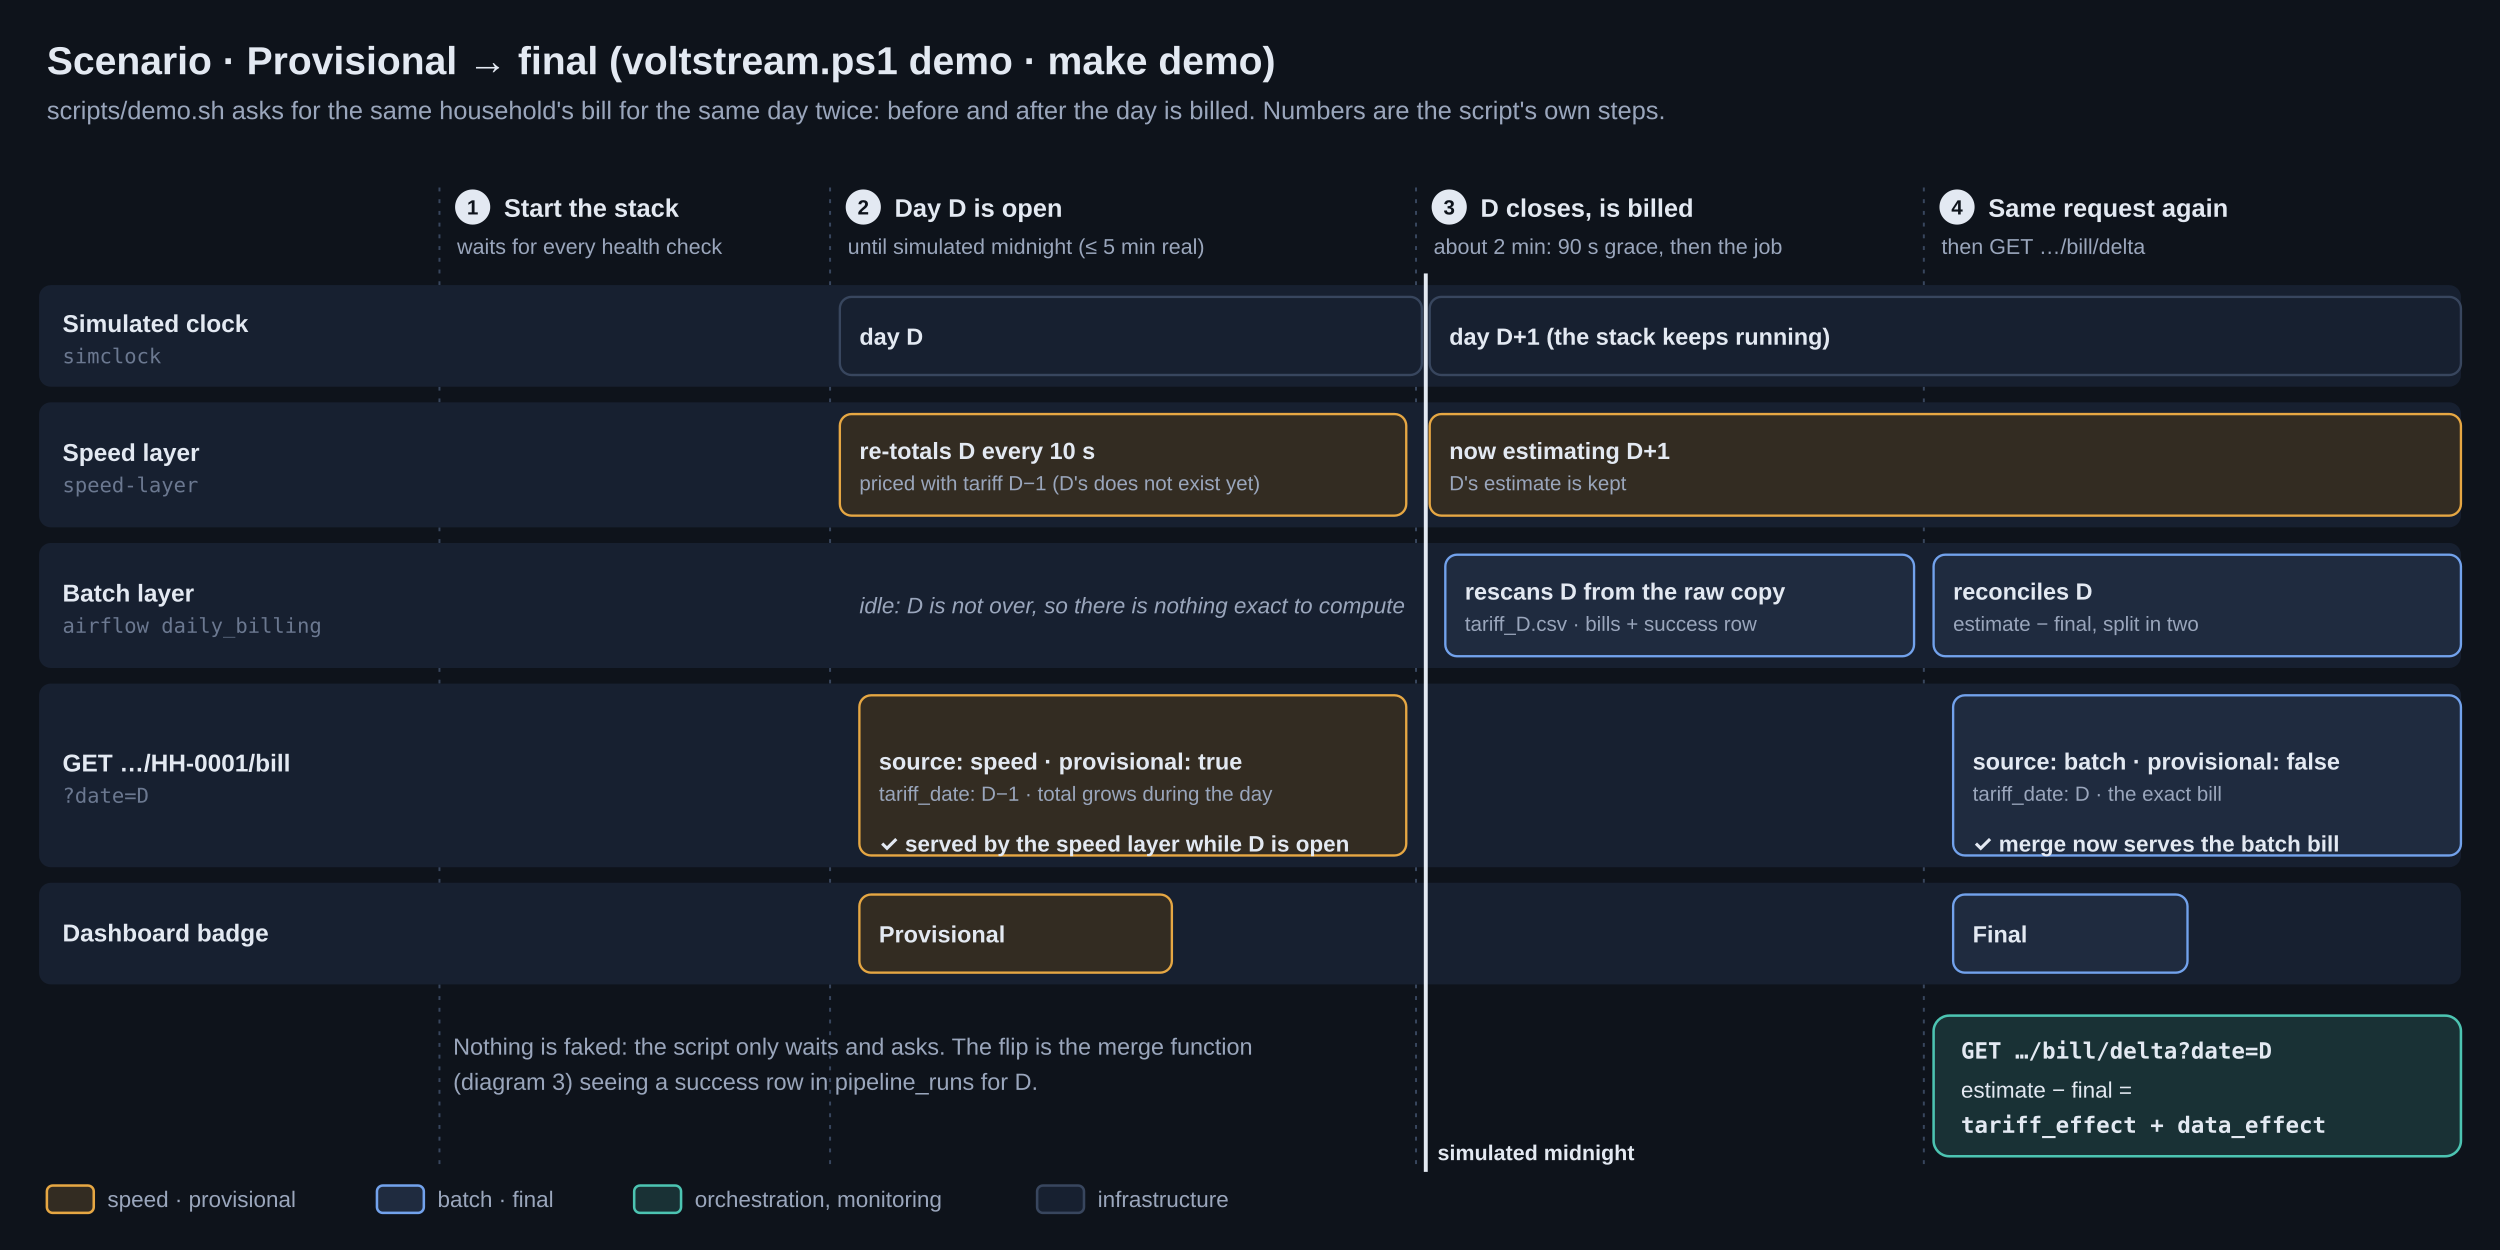
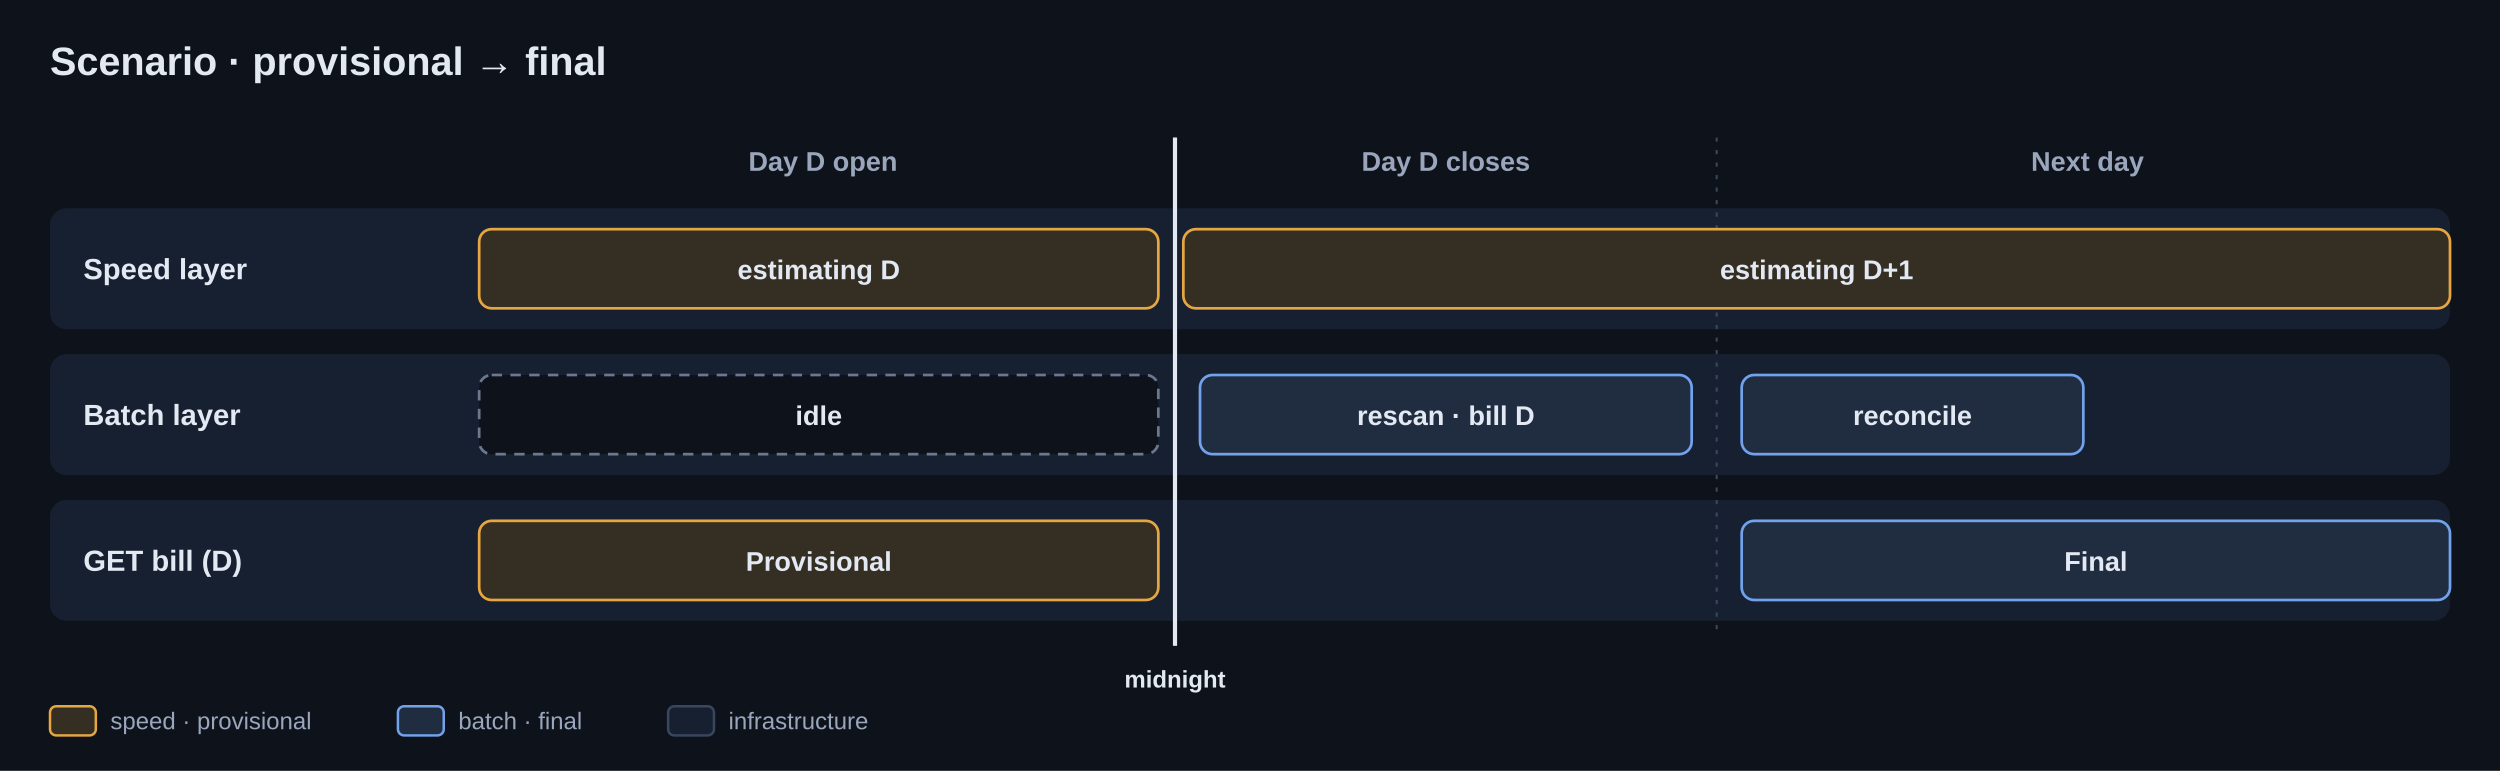
- <svg xmlns="http://www.w3.org/2000/svg" width="1280" height="640" viewBox="0 0 1280 640" role="img" aria-labelledby="title desc">
+ <svg xmlns="http://www.w3.org/2000/svg" width="1200" height="370" viewBox="0 0 1200 370" role="img" aria-labelledby="title desc">
  <defs />
-   <rect width="1280" height="640" fill="#0e131b" />
-   <text x="24.0" y="38.0" font-family="'Segoe UI', -apple-system, BlinkMacSystemFont, 'Helvetica Neue', Arial, sans-serif" font-size="20" font-weight="650" fill="#e3e9f2" text-anchor="start">Scenario · Provisional → final   (voltstream.ps1 demo · make demo)</text>
-   <text x="24.0" y="61.0" font-family="'Segoe UI', -apple-system, BlinkMacSystemFont, 'Helvetica Neue', Arial, sans-serif" font-size="13" font-weight="400" fill="#9aa6bc" text-anchor="start">scripts/demo.sh asks for the same household's bill for the same day twice: before and after the day is billed. Numbers are the script's own steps.</text>
-   <circle cx="242.0" cy="106.0" r="9" fill="#e3e9f2" />
-   <text x="242.0" y="109.8" font-family="'Segoe UI', -apple-system, BlinkMacSystemFont, 'Helvetica Neue', Arial, sans-serif" font-size="10.5" font-weight="700" fill="#0e131b" text-anchor="middle">1</text>
-   <text x="258.0" y="111.0" font-family="'Segoe UI', -apple-system, BlinkMacSystemFont, 'Helvetica Neue', Arial, sans-serif" font-size="13" font-weight="700" fill="#e3e9f2" text-anchor="start">Start the stack</text>
-   <text x="234.0" y="130.0" font-family="'Segoe UI', -apple-system, BlinkMacSystemFont, 'Helvetica Neue', Arial, sans-serif" font-size="11" font-weight="400" fill="#9aa6bc" text-anchor="start">waits for every health check</text>
-   <line x1="225" y1="96" x2="225" y2="600" stroke="#38465e" stroke-width="1" stroke-dasharray="2 4" />
-   <circle cx="442.0" cy="106.0" r="9" fill="#e3e9f2" />
-   <text x="442.0" y="109.8" font-family="'Segoe UI', -apple-system, BlinkMacSystemFont, 'Helvetica Neue', Arial, sans-serif" font-size="10.5" font-weight="700" fill="#0e131b" text-anchor="middle">2</text>
-   <text x="458.0" y="111.0" font-family="'Segoe UI', -apple-system, BlinkMacSystemFont, 'Helvetica Neue', Arial, sans-serif" font-size="13" font-weight="700" fill="#e3e9f2" text-anchor="start">Day D is open</text>
-   <text x="434.0" y="130.0" font-family="'Segoe UI', -apple-system, BlinkMacSystemFont, 'Helvetica Neue', Arial, sans-serif" font-size="11" font-weight="400" fill="#9aa6bc" text-anchor="start">until simulated midnight (≤ 5 min real)</text>
-   <line x1="425" y1="96" x2="425" y2="600" stroke="#38465e" stroke-width="1" stroke-dasharray="2 4" />
-   <circle cx="742.0" cy="106.0" r="9" fill="#e3e9f2" />
-   <text x="742.0" y="109.8" font-family="'Segoe UI', -apple-system, BlinkMacSystemFont, 'Helvetica Neue', Arial, sans-serif" font-size="10.5" font-weight="700" fill="#0e131b" text-anchor="middle">3</text>
-   <text x="758.0" y="111.0" font-family="'Segoe UI', -apple-system, BlinkMacSystemFont, 'Helvetica Neue', Arial, sans-serif" font-size="13" font-weight="700" fill="#e3e9f2" text-anchor="start">D closes, is billed</text>
-   <text x="734.0" y="130.0" font-family="'Segoe UI', -apple-system, BlinkMacSystemFont, 'Helvetica Neue', Arial, sans-serif" font-size="11" font-weight="400" fill="#9aa6bc" text-anchor="start">about 2 min: 90 s grace, then the job</text>
-   <line x1="725" y1="96" x2="725" y2="600" stroke="#38465e" stroke-width="1" stroke-dasharray="2 4" />
-   <circle cx="1002.0" cy="106.0" r="9" fill="#e3e9f2" />
-   <text x="1002.0" y="109.8" font-family="'Segoe UI', -apple-system, BlinkMacSystemFont, 'Helvetica Neue', Arial, sans-serif" font-size="10.5" font-weight="700" fill="#0e131b" text-anchor="middle">4</text>
-   <text x="1018.0" y="111.0" font-family="'Segoe UI', -apple-system, BlinkMacSystemFont, 'Helvetica Neue', Arial, sans-serif" font-size="13" font-weight="700" fill="#e3e9f2" text-anchor="start">Same request again</text>
-   <text x="994.0" y="130.0" font-family="'Segoe UI', -apple-system, BlinkMacSystemFont, 'Helvetica Neue', Arial, sans-serif" font-size="11" font-weight="400" fill="#9aa6bc" text-anchor="start">then GET …/bill/delta</text>
-   <line x1="985" y1="96" x2="985" y2="600" stroke="#38465e" stroke-width="1" stroke-dasharray="2 4" />
-   <rect x="20.0" y="146.0" width="1240.0" height="52.0" rx="6" fill="#172030" />
-   <text x="32.0" y="170.0" font-family="'Segoe UI', -apple-system, BlinkMacSystemFont, 'Helvetica Neue', Arial, sans-serif" font-size="12.5" font-weight="650" fill="#e3e9f2" text-anchor="start">Simulated clock</text>
-   <text x="32.0" y="186.0" font-family="ui-monospace, 'SFMono-Regular', 'Cascadia Mono', Consolas, Menlo, monospace" font-size="10.5" font-weight="400" fill="#6b7890" text-anchor="start">simclock</text>
-   <rect x="20.0" y="206.0" width="1240.0" height="64.0" rx="6" fill="#172030" />
-   <text x="32.0" y="236.0" font-family="'Segoe UI', -apple-system, BlinkMacSystemFont, 'Helvetica Neue', Arial, sans-serif" font-size="12.5" font-weight="650" fill="#e3e9f2" text-anchor="start">Speed layer</text>
-   <text x="32.0" y="252.0" font-family="ui-monospace, 'SFMono-Regular', 'Cascadia Mono', Consolas, Menlo, monospace" font-size="10.5" font-weight="400" fill="#6b7890" text-anchor="start">speed-layer</text>
-   <rect x="20.0" y="278.0" width="1240.0" height="64.0" rx="6" fill="#172030" />
-   <text x="32.0" y="308.0" font-family="'Segoe UI', -apple-system, BlinkMacSystemFont, 'Helvetica Neue', Arial, sans-serif" font-size="12.5" font-weight="650" fill="#e3e9f2" text-anchor="start">Batch layer</text>
-   <text x="32.0" y="324.0" font-family="ui-monospace, 'SFMono-Regular', 'Cascadia Mono', Consolas, Menlo, monospace" font-size="10.5" font-weight="400" fill="#6b7890" text-anchor="start">airflow daily_billing</text>
-   <rect x="20.0" y="350.0" width="1240.0" height="94.0" rx="6" fill="#172030" />
-   <text x="32.0" y="395.0" font-family="'Segoe UI', -apple-system, BlinkMacSystemFont, 'Helvetica Neue', Arial, sans-serif" font-size="12.5" font-weight="650" fill="#e3e9f2" text-anchor="start">GET …/HH-0001/bill</text>
-   <text x="32.0" y="411.0" font-family="ui-monospace, 'SFMono-Regular', 'Cascadia Mono', Consolas, Menlo, monospace" font-size="10.5" font-weight="400" fill="#6b7890" text-anchor="start">?date=D</text>
-   <rect x="20.0" y="452.0" width="1240.0" height="52.0" rx="6" fill="#172030" />
-   <text x="32.0" y="482.0" font-family="'Segoe UI', -apple-system, BlinkMacSystemFont, 'Helvetica Neue', Arial, sans-serif" font-size="12.5" font-weight="650" fill="#e3e9f2" text-anchor="start">Dashboard badge</text>
-   <rect x="430.0" y="152.0" width="298.0" height="40.0" rx="6" fill="#172030" stroke="#38465e" stroke-width="1.2" />
-   <text x="440.0" y="176.5" font-family="'Segoe UI', -apple-system, BlinkMacSystemFont, 'Helvetica Neue', Arial, sans-serif" font-size="12" font-weight="600" fill="#e3e9f2" text-anchor="start">day D</text>
-   <rect x="732.0" y="152.0" width="528.0" height="40.0" rx="6" fill="#172030" stroke="#38465e" stroke-width="1.2" />
-   <text x="742.0" y="176.5" font-family="'Segoe UI', -apple-system, BlinkMacSystemFont, 'Helvetica Neue', Arial, sans-serif" font-size="12" font-weight="600" fill="#e3e9f2" text-anchor="start">day D+1 (the stack keeps running)</text>
-   <line x1="730" y1="140" x2="730" y2="600" stroke="#e3e9f2" stroke-width="2" />
-   <rect x="733.0" y="583.0" width="103.0" height="16.0" rx="3" fill="#0e131b" />
-   <text x="736.0" y="594.0" font-family="'Segoe UI', -apple-system, BlinkMacSystemFont, 'Helvetica Neue', Arial, sans-serif" font-size="11" font-weight="700" fill="#e3e9f2" text-anchor="start">simulated midnight</text>
-   <rect x="430.0" y="212.0" width="290.0" height="52.0" rx="6" fill="#332c22" stroke="#e6a743" stroke-width="1.2" />
-   <text x="440.0" y="235.0" font-family="'Segoe UI', -apple-system, BlinkMacSystemFont, 'Helvetica Neue', Arial, sans-serif" font-size="12" font-weight="600" fill="#e3e9f2" text-anchor="start">re-totals D every 10 s</text>
-   <text x="440.0" y="251.0" font-family="'Segoe UI', -apple-system, BlinkMacSystemFont, 'Helvetica Neue', Arial, sans-serif" font-size="10.5" font-weight="400" fill="#9aa6bc" text-anchor="start">priced with tariff D−1 (D's does not exist yet)</text>
-   <rect x="732.0" y="212.0" width="528.0" height="52.0" rx="6" fill="#332c22" stroke="#e6a743" stroke-width="1.2" />
-   <text x="742.0" y="235.0" font-family="'Segoe UI', -apple-system, BlinkMacSystemFont, 'Helvetica Neue', Arial, sans-serif" font-size="12" font-weight="600" fill="#e3e9f2" text-anchor="start">now estimating D+1</text>
-   <text x="742.0" y="251.0" font-family="'Segoe UI', -apple-system, BlinkMacSystemFont, 'Helvetica Neue', Arial, sans-serif" font-size="10.5" font-weight="400" fill="#9aa6bc" text-anchor="start">D's estimate is kept</text>
-   <text x="440.0" y="314.0" font-family="'Segoe UI', -apple-system, BlinkMacSystemFont, 'Helvetica Neue', Arial, sans-serif" font-size="11.5" font-weight="400" fill="#9aa6bc" text-anchor="start" font-style="italic">idle: D is not over, so there is nothing exact to compute</text>
-   <rect x="740.0" y="284.0" width="240.0" height="52.0" rx="6" fill="#1f2b3f" stroke="#72a2ec" stroke-width="1.2" />
-   <text x="750.0" y="307.0" font-family="'Segoe UI', -apple-system, BlinkMacSystemFont, 'Helvetica Neue', Arial, sans-serif" font-size="12" font-weight="600" fill="#e3e9f2" text-anchor="start">rescans D from the raw copy</text>
-   <text x="750.0" y="323.0" font-family="'Segoe UI', -apple-system, BlinkMacSystemFont, 'Helvetica Neue', Arial, sans-serif" font-size="10.5" font-weight="400" fill="#9aa6bc" text-anchor="start">tariff_D.csv · bills + success row</text>
-   <rect x="990.0" y="284.0" width="270.0" height="52.0" rx="6" fill="#1f2b3f" stroke="#72a2ec" stroke-width="1.2" />
-   <text x="1000.0" y="307.0" font-family="'Segoe UI', -apple-system, BlinkMacSystemFont, 'Helvetica Neue', Arial, sans-serif" font-size="12" font-weight="600" fill="#e3e9f2" text-anchor="start">reconciles D</text>
-   <text x="1000.0" y="323.0" font-family="'Segoe UI', -apple-system, BlinkMacSystemFont, 'Helvetica Neue', Arial, sans-serif" font-size="10.5" font-weight="400" fill="#9aa6bc" text-anchor="start">estimate − final, split in two</text>
-   <rect x="440.0" y="356.0" width="280.0" height="82.0" rx="6" fill="#332c22" stroke="#e6a743" stroke-width="1.2" />
-   <text x="450.0" y="394.0" font-family="'Segoe UI', -apple-system, BlinkMacSystemFont, 'Helvetica Neue', Arial, sans-serif" font-size="12" font-weight="600" fill="#e3e9f2" text-anchor="start">source: speed · provisional: true</text>
-   <text x="450.0" y="410.0" font-family="'Segoe UI', -apple-system, BlinkMacSystemFont, 'Helvetica Neue', Arial, sans-serif" font-size="10.5" font-weight="400" fill="#9aa6bc" text-anchor="start">tariff_date: D−1 · total grows during the day</text>
-   <text x="450.0" y="436.0" font-family="'Segoe UI', -apple-system, BlinkMacSystemFont, 'Helvetica Neue', Arial, sans-serif" font-size="11.5" font-weight="700" fill="#e3e9f2" text-anchor="start">✓ served by the speed layer while D is open</text>
-   <rect x="1000.0" y="356.0" width="260.0" height="82.0" rx="6" fill="#1f2b3f" stroke="#72a2ec" stroke-width="1.2" />
-   <text x="1010.0" y="394.0" font-family="'Segoe UI', -apple-system, BlinkMacSystemFont, 'Helvetica Neue', Arial, sans-serif" font-size="12" font-weight="600" fill="#e3e9f2" text-anchor="start">source: batch · provisional: false</text>
-   <text x="1010.0" y="410.0" font-family="'Segoe UI', -apple-system, BlinkMacSystemFont, 'Helvetica Neue', Arial, sans-serif" font-size="10.5" font-weight="400" fill="#9aa6bc" text-anchor="start">tariff_date: D · the exact bill</text>
-   <text x="1010.0" y="436.0" font-family="'Segoe UI', -apple-system, BlinkMacSystemFont, 'Helvetica Neue', Arial, sans-serif" font-size="11.5" font-weight="700" fill="#e3e9f2" text-anchor="start">✓ merge now serves the batch bill</text>
-   <rect x="440.0" y="458.0" width="160.0" height="40.0" rx="6" fill="#332c22" stroke="#e6a743" stroke-width="1.2" />
-   <text x="450.0" y="482.5" font-family="'Segoe UI', -apple-system, BlinkMacSystemFont, 'Helvetica Neue', Arial, sans-serif" font-size="12" font-weight="600" fill="#e3e9f2" text-anchor="start">Provisional</text>
-   <rect x="1000.0" y="458.0" width="120.0" height="40.0" rx="6" fill="#1f2b3f" stroke="#72a2ec" stroke-width="1.2" />
-   <text x="1010.0" y="482.5" font-family="'Segoe UI', -apple-system, BlinkMacSystemFont, 'Helvetica Neue', Arial, sans-serif" font-size="12" font-weight="600" fill="#e3e9f2" text-anchor="start">Final</text>
-   <rect x="990.0" y="520.0" width="270.0" height="72.0" rx="8" fill="#193135" stroke="#4cc4b2" stroke-width="1.3" />
-   <text x="1004.0" y="542.0" font-family="ui-monospace, 'SFMono-Regular', 'Cascadia Mono', Consolas, Menlo, monospace" font-size="11.5" font-weight="700" fill="#e3e9f2" text-anchor="start">GET …/bill/delta?date=D</text>
-   <text x="1004.0" y="562.0" font-family="'Segoe UI', -apple-system, BlinkMacSystemFont, 'Helvetica Neue', Arial, sans-serif" font-size="11.5" font-weight="400" fill="#e3e9f2" text-anchor="start">estimate − final =</text>
-   <text x="1004.0" y="580.0" font-family="ui-monospace, 'SFMono-Regular', 'Cascadia Mono', Consolas, Menlo, monospace" font-size="11.5" font-weight="600" fill="#e3e9f2" text-anchor="start">tariff_effect + data_effect</text>
-   <text x="232.0" y="540.0" font-family="'Segoe UI', -apple-system, BlinkMacSystemFont, 'Helvetica Neue', Arial, sans-serif" font-size="12" font-weight="400" fill="#9aa6bc" text-anchor="start">Nothing is faked: the script only waits and asks. The flip is the merge function</text>
-   <text x="232.0" y="558.0" font-family="'Segoe UI', -apple-system, BlinkMacSystemFont, 'Helvetica Neue', Arial, sans-serif" font-size="12" font-weight="400" fill="#9aa6bc" text-anchor="start">(diagram 3) seeing a success row in pipeline_runs for D.</text>
-   <rect x="24.0" y="607.0" width="24.0" height="14.0" rx="3" fill="#332c22" stroke="#e6a743" stroke-width="1.3" />
-   <text x="55.0" y="618.0" font-family="'Segoe UI', -apple-system, BlinkMacSystemFont, 'Helvetica Neue', Arial, sans-serif" font-size="11.5" font-weight="400" fill="#9aa6bc" text-anchor="start">speed · provisional</text>
-   <rect x="193.0" y="607.0" width="24.0" height="14.0" rx="3" fill="#1f2b3f" stroke="#72a2ec" stroke-width="1.3" />
-   <text x="224.0" y="618.0" font-family="'Segoe UI', -apple-system, BlinkMacSystemFont, 'Helvetica Neue', Arial, sans-serif" font-size="11.5" font-weight="400" fill="#9aa6bc" text-anchor="start">batch · final</text>
-   <rect x="324.7" y="607.0" width="24.0" height="14.0" rx="3" fill="#193135" stroke="#4cc4b2" stroke-width="1.3" />
-   <text x="355.7" y="618.0" font-family="'Segoe UI', -apple-system, BlinkMacSystemFont, 'Helvetica Neue', Arial, sans-serif" font-size="11.5" font-weight="400" fill="#9aa6bc" text-anchor="start">orchestration, monitoring</text>
-   <rect x="531.0" y="607.0" width="24.0" height="14.0" rx="3" fill="#172030" stroke="#38465e" stroke-width="1.3" />
-   <text x="562.0" y="618.0" font-family="'Segoe UI', -apple-system, BlinkMacSystemFont, 'Helvetica Neue', Arial, sans-serif" font-size="11.5" font-weight="400" fill="#9aa6bc" text-anchor="start">infrastructure</text>
+   <rect width="1200" height="370" fill="#0e131b" />
+   <text x="24.0" y="36.0" font-family="'Segoe UI', -apple-system, BlinkMacSystemFont, 'Helvetica Neue', Arial, sans-serif" font-size="19" font-weight="650" fill="#e3e9f2" text-anchor="start">Scenario · provisional → final</text>
+   <text x="395.0" y="82.0" font-family="'Segoe UI', -apple-system, BlinkMacSystemFont, 'Helvetica Neue', Arial, sans-serif" font-size="13" font-weight="700" fill="#9aa6bc" text-anchor="middle">Day D open</text>
+   <text x="694.0" y="82.0" font-family="'Segoe UI', -apple-system, BlinkMacSystemFont, 'Helvetica Neue', Arial, sans-serif" font-size="13" font-weight="700" fill="#9aa6bc" text-anchor="middle">Day D closes</text>
+   <text x="1002.0" y="82.0" font-family="'Segoe UI', -apple-system, BlinkMacSystemFont, 'Helvetica Neue', Arial, sans-serif" font-size="13" font-weight="700" fill="#9aa6bc" text-anchor="middle">Next day</text>
+   <rect x="24.0" y="100.0" width="1152.0" height="58.0" rx="8" fill="#172030" />
+   <text x="40.0" y="134.0" font-family="'Segoe UI', -apple-system, BlinkMacSystemFont, 'Helvetica Neue', Arial, sans-serif" font-size="14" font-weight="650" fill="#e3e9f2" text-anchor="start">Speed layer</text>
+   <rect x="24.0" y="170.0" width="1152.0" height="58.0" rx="8" fill="#172030" />
+   <text x="40.0" y="204.0" font-family="'Segoe UI', -apple-system, BlinkMacSystemFont, 'Helvetica Neue', Arial, sans-serif" font-size="14" font-weight="650" fill="#e3e9f2" text-anchor="start">Batch layer</text>
+   <rect x="24.0" y="240.0" width="1152.0" height="58.0" rx="8" fill="#172030" />
+   <text x="40.0" y="274.0" font-family="'Segoe UI', -apple-system, BlinkMacSystemFont, 'Helvetica Neue', Arial, sans-serif" font-size="14" font-weight="650" fill="#e3e9f2" text-anchor="start">GET bill (D)</text>
+   <line x1="564" y1="66" x2="564" y2="304" stroke="#38465e" stroke-dasharray="2 4" />
+   <line x1="824" y1="66" x2="824" y2="304" stroke="#38465e" stroke-dasharray="2 4" />
+   <rect x="230.0" y="110.0" width="326.0" height="38.0" rx="6" fill="#352e22" stroke="#e6a743" stroke-width="1.3" />
+   <text x="393.0" y="134.0" font-family="'Segoe UI', -apple-system, BlinkMacSystemFont, 'Helvetica Neue', Arial, sans-serif" font-size="13" font-weight="600" fill="#e3e9f2" text-anchor="middle">estimating D</text>
+   <rect x="568.0" y="110.0" width="608.0" height="38.0" rx="6" fill="#352e22" stroke="#e6a743" stroke-width="1.3" />
+   <text x="872.0" y="134.0" font-family="'Segoe UI', -apple-system, BlinkMacSystemFont, 'Helvetica Neue', Arial, sans-serif" font-size="13" font-weight="600" fill="#e3e9f2" text-anchor="middle">estimating D+1</text>
+   <rect x="230.0" y="180.0" width="326.0" height="38.0" rx="6" fill="#0e131b" stroke="#6b7890" stroke-width="1.3" stroke-dasharray="5 4" />
+   <text x="393.0" y="204.0" font-family="'Segoe UI', -apple-system, BlinkMacSystemFont, 'Helvetica Neue', Arial, sans-serif" font-size="13" font-weight="600" fill="#e3e9f2" text-anchor="middle">idle</text>
+   <rect x="576.0" y="180.0" width="236.0" height="38.0" rx="6" fill="#202d41" stroke="#72a2ec" stroke-width="1.3" />
+   <text x="694.0" y="204.0" font-family="'Segoe UI', -apple-system, BlinkMacSystemFont, 'Helvetica Neue', Arial, sans-serif" font-size="13" font-weight="600" fill="#e3e9f2" text-anchor="middle">rescan · bill D</text>
+   <rect x="836.0" y="180.0" width="164.0" height="38.0" rx="6" fill="#202d41" stroke="#72a2ec" stroke-width="1.3" />
+   <text x="918.0" y="204.0" font-family="'Segoe UI', -apple-system, BlinkMacSystemFont, 'Helvetica Neue', Arial, sans-serif" font-size="13" font-weight="600" fill="#e3e9f2" text-anchor="middle">reconcile</text>
+   <rect x="230.0" y="250.0" width="326.0" height="38.0" rx="6" fill="#352e22" stroke="#e6a743" stroke-width="1.3" />
+   <text x="393.0" y="274.0" font-family="'Segoe UI', -apple-system, BlinkMacSystemFont, 'Helvetica Neue', Arial, sans-serif" font-size="13" font-weight="600" fill="#e3e9f2" text-anchor="middle">Provisional</text>
+   <rect x="836.0" y="250.0" width="340.0" height="38.0" rx="6" fill="#202d41" stroke="#72a2ec" stroke-width="1.3" />
+   <text x="1006.0" y="274.0" font-family="'Segoe UI', -apple-system, BlinkMacSystemFont, 'Helvetica Neue', Arial, sans-serif" font-size="13" font-weight="600" fill="#e3e9f2" text-anchor="middle">Final</text>
+   <line x1="564" y1="66" x2="564" y2="310" stroke="#e3e9f2" stroke-width="2" />
+   <rect x="538.0" y="319.5" width="52.0" height="15.5" rx="3" fill="#0e131b" />
+   <text x="564.0" y="330.0" font-family="'Segoe UI', -apple-system, BlinkMacSystemFont, 'Helvetica Neue', Arial, sans-serif" font-size="11.5" font-weight="600" fill="#e3e9f2" text-anchor="middle">midnight</text>
+   <rect x="24.0" y="339.0" width="22.0" height="14.0" rx="3" fill="#352e22" stroke="#e6a743" stroke-width="1.2" />
+   <text x="53.0" y="350.0" font-family="'Segoe UI', -apple-system, BlinkMacSystemFont, 'Helvetica Neue', Arial, sans-serif" font-size="11.5" font-weight="400" fill="#9aa6bc" text-anchor="start">speed · provisional</text>
+   <rect x="191.0" y="339.0" width="22.0" height="14.0" rx="3" fill="#202d41" stroke="#72a2ec" stroke-width="1.2" />
+   <text x="220.0" y="350.0" font-family="'Segoe UI', -apple-system, BlinkMacSystemFont, 'Helvetica Neue', Arial, sans-serif" font-size="11.5" font-weight="400" fill="#9aa6bc" text-anchor="start">batch · final</text>
+   <rect x="320.7" y="339.0" width="22.0" height="14.0" rx="3" fill="#172030" stroke="#38465e" stroke-width="1.2" />
+   <text x="349.7" y="350.0" font-family="'Segoe UI', -apple-system, BlinkMacSystemFont, 'Helvetica Neue', Arial, sans-serif" font-size="11.5" font-weight="400" fill="#9aa6bc" text-anchor="start">infrastructure</text>
</svg>
